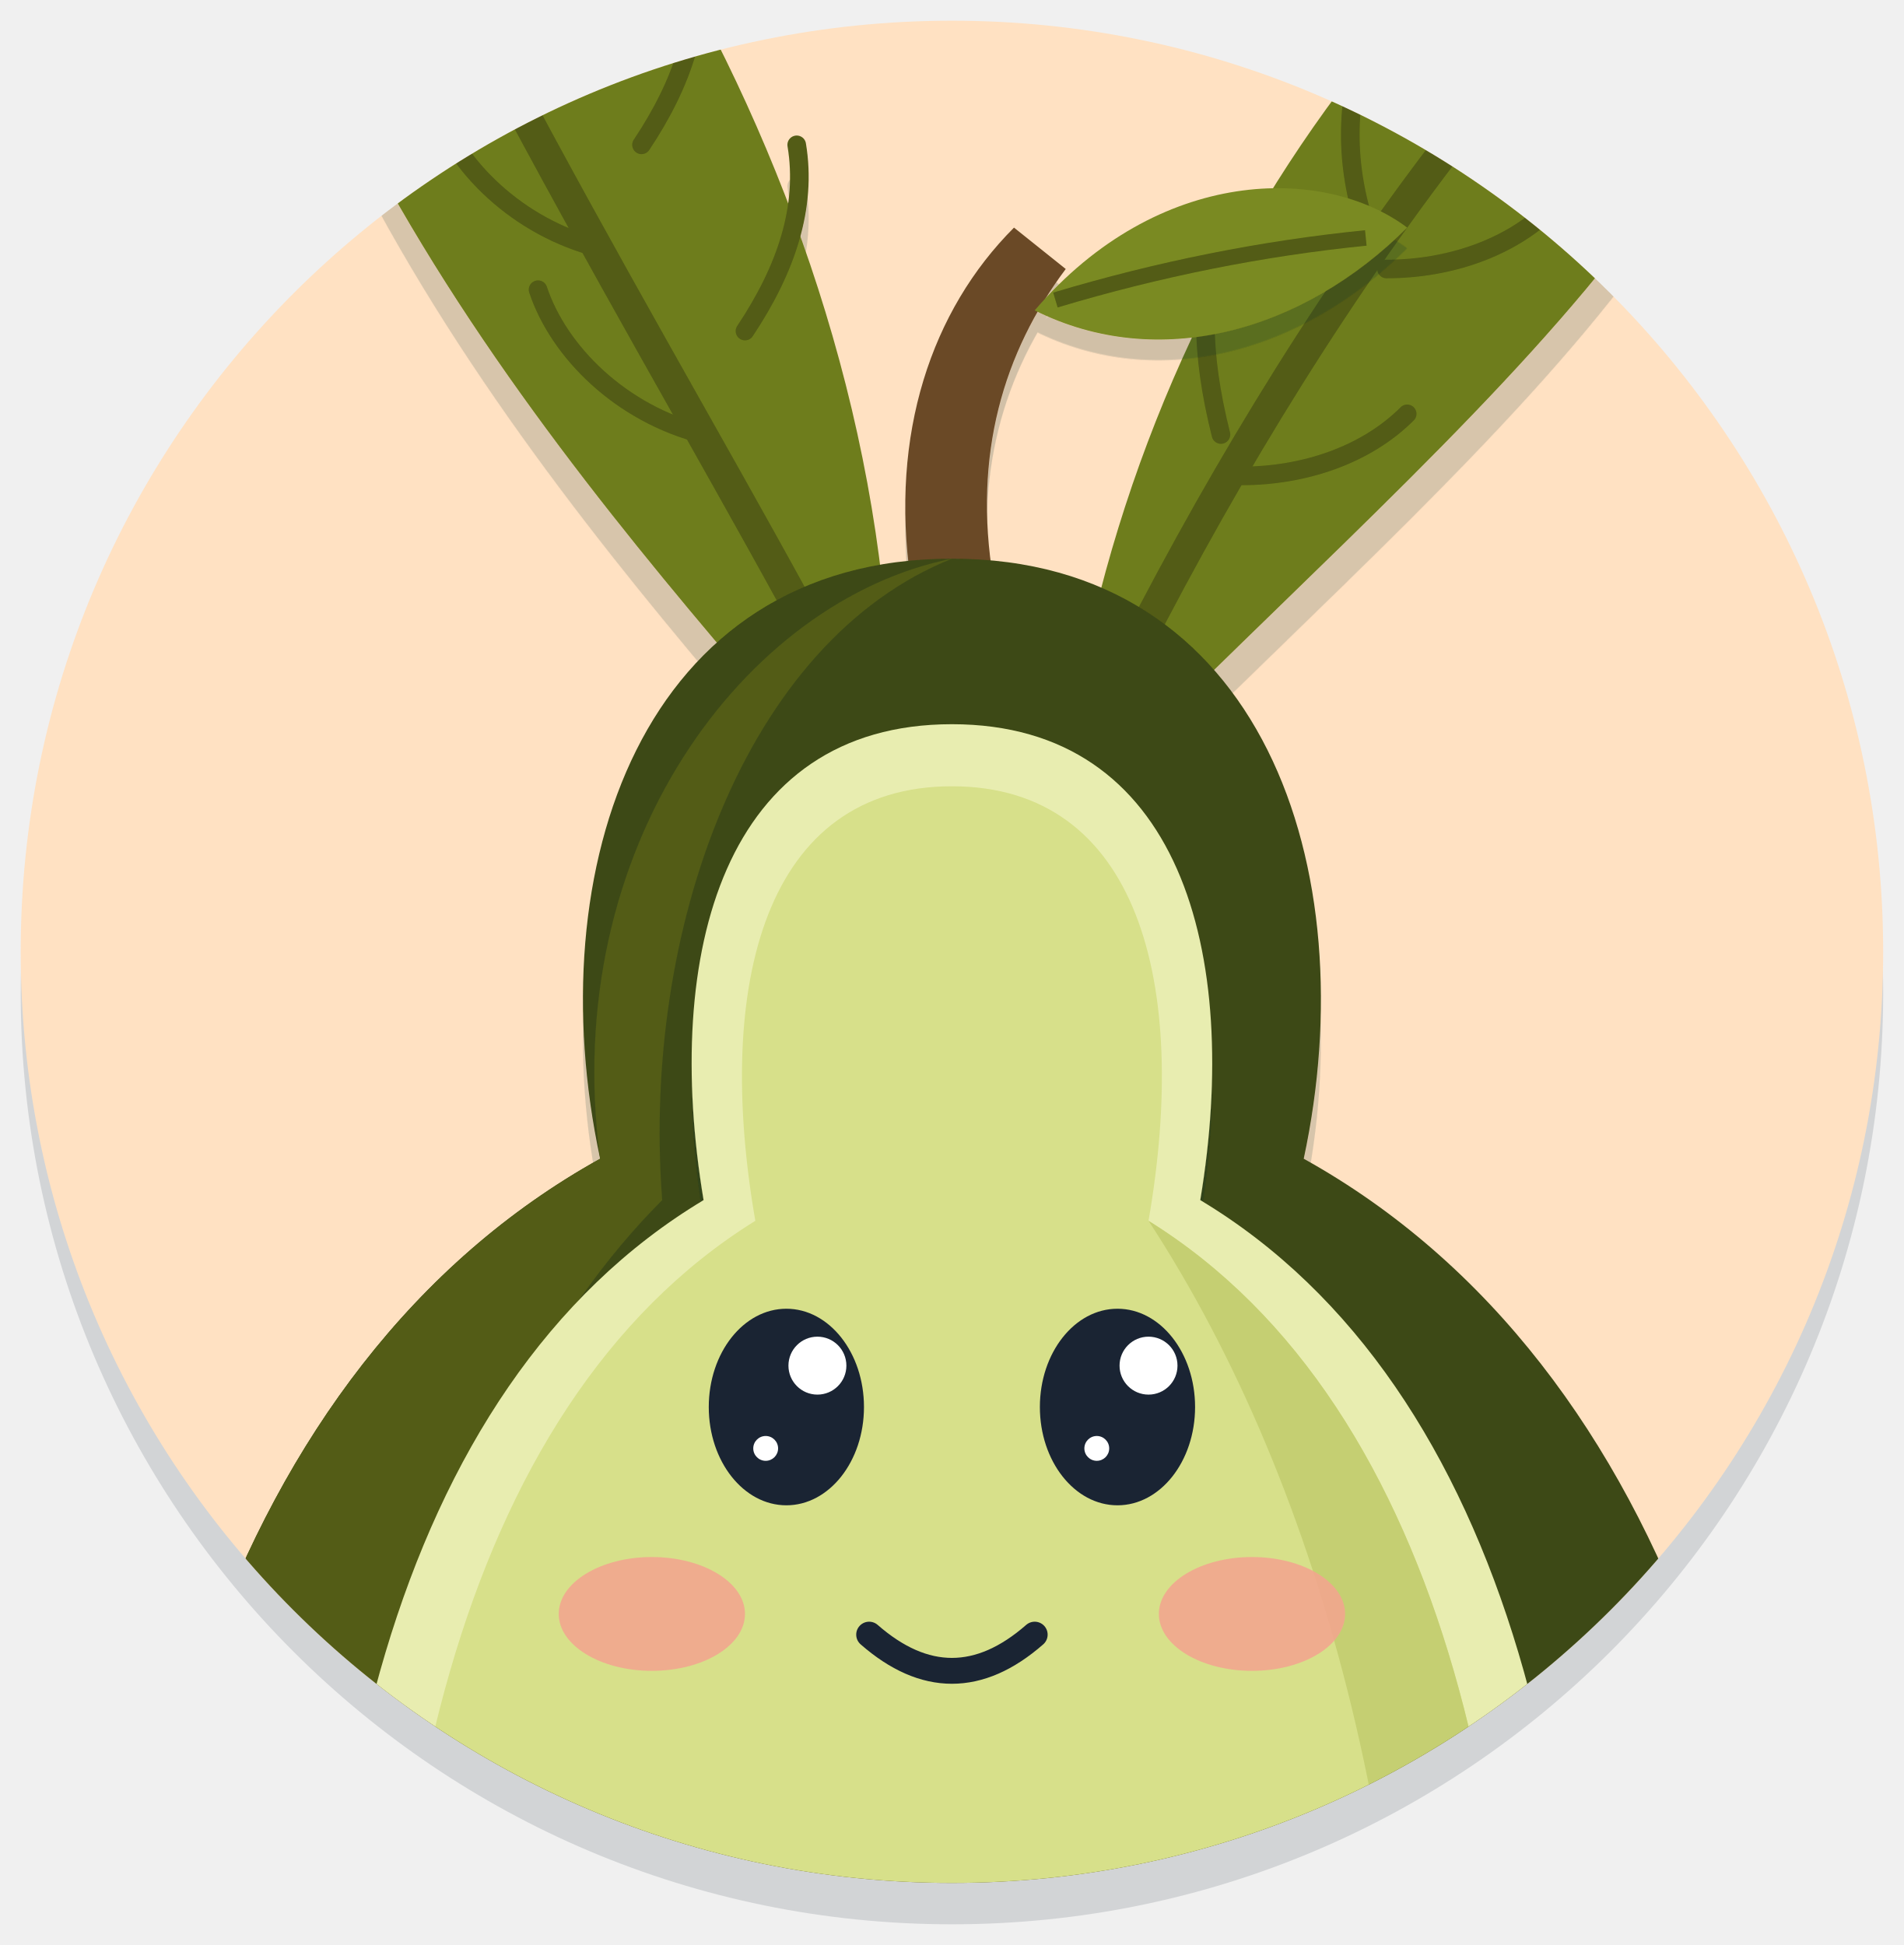
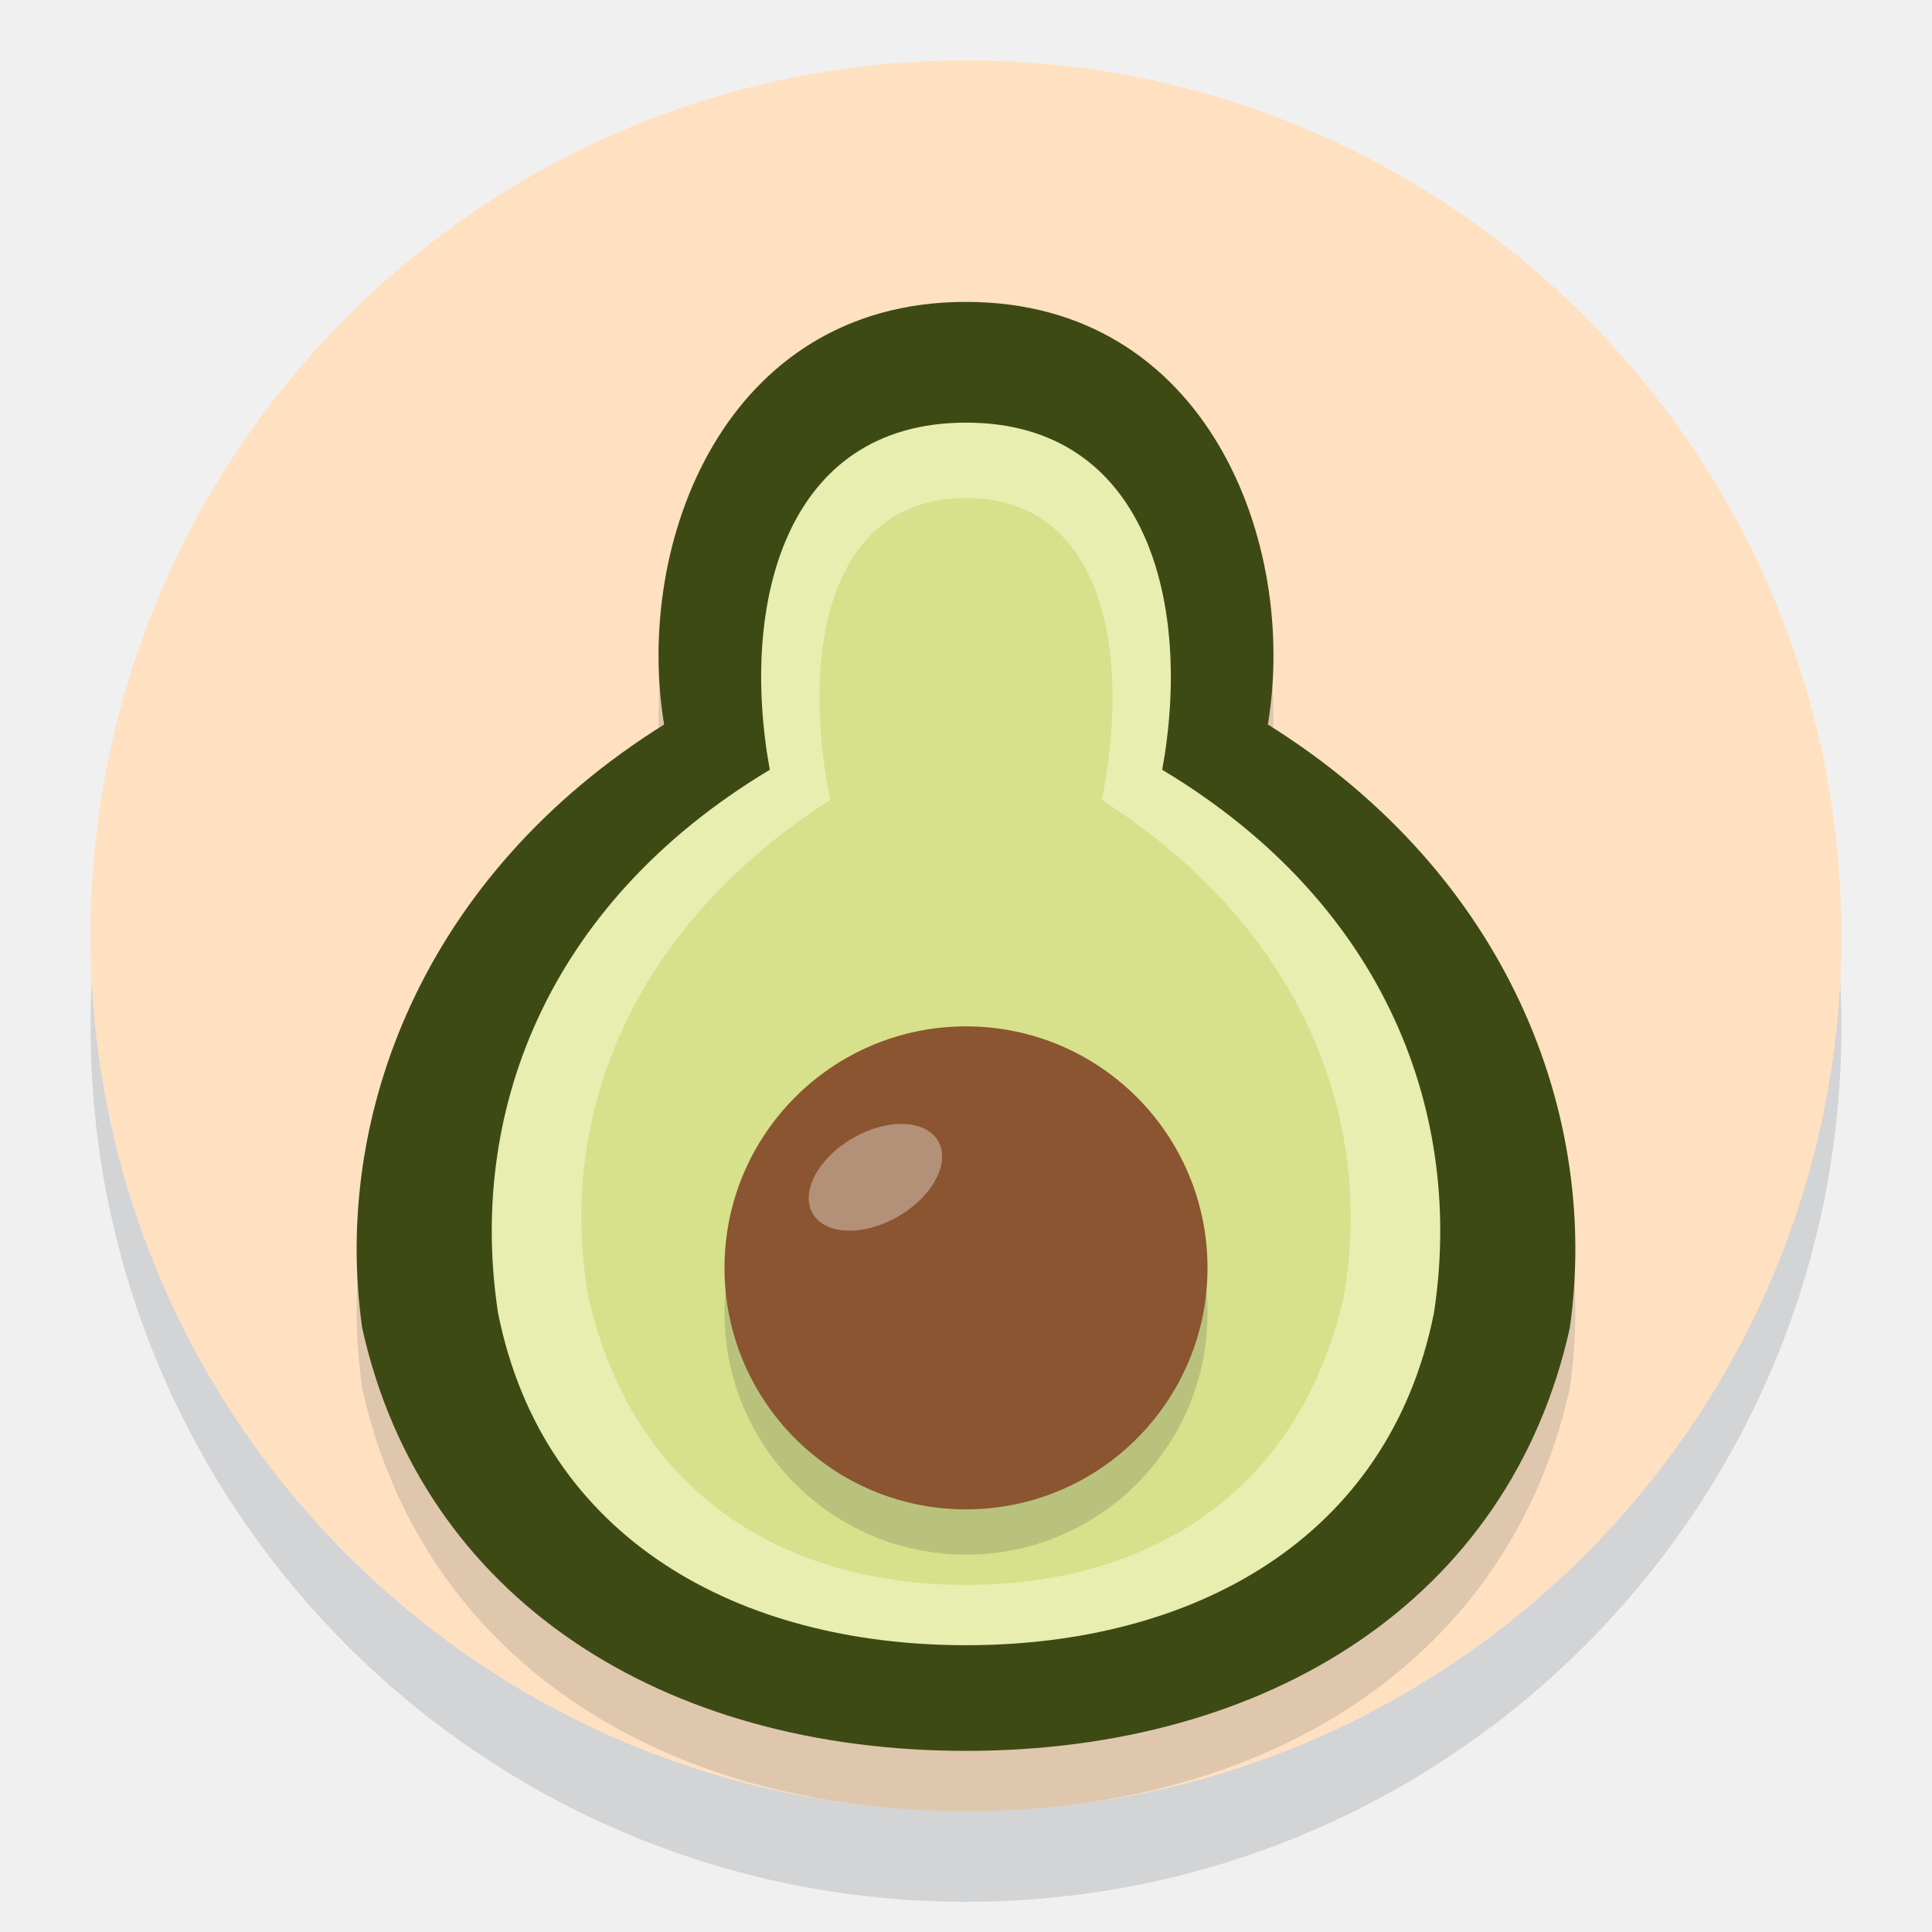
- <svg xmlns="http://www.w3.org/2000/svg" viewBox="88 70 184 188" role="img" aria-labelledby="t">
-   <defs>
-     <filter id="layer" x="-10%" y="-10%" width="120%" height="130%">
-       <feOffset in="SourceAlpha" dy="4" result="drop" />
-       <feFlood flood-color="#1A2433" flood-opacity="0.16" />
-       <feComposite in2="drop" operator="in" result="shade" />
-       <feMerge>
-         <feMergeNode in="shade" />
-         <feMergeNode in="SourceGraphic" />
-       </feMerge>
-     </filter>
-     <filter id="layer-sm" x="-10%" y="-10%" width="120%" height="130%">
-       <feOffset in="SourceAlpha" dy="2" result="drop" />
-       <feFlood flood-color="#1A2433" flood-opacity="0.18" />
-       <feComposite in2="drop" operator="in" result="shade" />
-       <feMerge>
-         <feMergeNode in="shade" />
-         <feMergeNode in="SourceGraphic" />
-       </feMerge>
-     </filter>
-   </defs>
-   <clipPath id="badge">
-     <circle cx="180" cy="162" r="90" />
-   </clipPath>
-   <circle cx="180" cy="166" r="90" fill="#1A2433" fill-opacity="0.14" />
-   <circle cx="180" cy="162" r="90" fill="#FFE1C2" />
-   <g clip-path="url(#badge)">
-     <g filter="url(#layer)">
-       <path d="M164 140 C140 112 104 70 108 18 C138 34 172 84 174 136 Z" fill="#6E7D1C" />
-       <path d="M168 134 C152 104 128 66 112 24" stroke="#525C12" stroke-width="3" fill="none" stroke-linecap="round" />
-       <g stroke="#525C12" stroke-width="1.8" fill="none" stroke-linecap="round">
-         <path d="M156 112 C148 110 142 104 140 98" />
-         <path d="M146 94 C138 92 132 86 130 80" />
-         <path d="M134 74 C128 72 124 66 122 60" />
-         <path d="M160 102 C164 96 166 90 165 84" />
-         <path d="M150 84 C154 78 156 72 155 66" />
-         <path d="M138 62 C142 56 143 50 142 44" />
-       </g>
-     </g>
-     <g filter="url(#layer)">
-       <path d="M192 138 C200 92 232 50 272 40 C268 62 258 78 246 92 C234 108 216 124 198 142 Z" fill="#6E7D1C" />
-       <path d="M196 136 C214 100 238 66 268 44" stroke="#525C12" stroke-width="3" fill="none" stroke-linecap="round" />
-       <g stroke="#525C12" stroke-width="1.8" fill="none" stroke-linecap="round">
-         <path d="M208 116 C214 116 220 114 224 110" />
-         <path d="M222 96 C228 96 234 94 238 90" />
-         <path d="M238 76 C244 76 250 74 254 70" />
-         <path d="M206 112 C204 104 204 98 206 92" />
-         <path d="M220 92 C218 86 218 80 220 74" />
-         <path d="M236 72 C234 66 235 60 238 56" />
-       </g>
-     </g>
-     <g filter="url(#layer-sm)">
-       <path d="M176 126 C174 112 178 100 186 92 L191 96 C185 104 182 114 184 126 Z" fill="#6B4A26" />
-       <path d="M188 100 C200 86 216 86 224 92 C214 102 200 106 188 100 Z" fill="#7A8A22" />
-       <path d="M190 99 C200 96 210 94 220 93" stroke="#525C12" stroke-width="1.5" fill="none" />
-     </g>
-     <g filter="url(#layer)">
-       <path d="M180 124 C150 124 140 154 146 182 C110 202 96 250 100 300 C104 352 140 382 180 382 C220 382 256 352 260 300 C264 250 250 202 214 182 C220 154 210 124 180 124 Z" fill="#3E4A14" />
-       <path d="M146 182 C110 202 96 250 100 300 C104 352 140 382 180 382 C150 370 124 340 122 296 C120 250 130 208 152 186 C150 160 160 132 180 124 C160 128 142 152 146 182 Z" fill="#525C12" />
-       <g fill="#2E3610">
-         <circle cx="118" cy="262" r="1.8" />
-         <circle cx="112" cy="300" r="1.6" />
-         <circle cx="246" cy="262" r="1.8" />
-         <circle cx="250" cy="300" r="1.6" />
-         <circle cx="230" cy="352" r="1.6" />
-         <circle cx="134" cy="350" r="1.6" />
-       </g>
-       <g fill="#6B7720">
-         <circle cx="124" cy="236" r="1.6" />
-         <circle cx="118" cy="330" r="1.4" />
-         <circle cx="240" cy="232" r="1.4" />
-       </g>
-     </g>
-     <g filter="url(#layer-sm)">
-       <path d="M180 140 C158 140 152 162 156 186 C126 204 116 248 120 296 C124 340 150 366 180 366 C210 366 236 340 240 296 C244 248 234 204 204 186 C208 162 202 140 180 140 Z" fill="#E8EDB0" />
-       <path d="M180 146 C162 146 157 165 161 188 C132 206 123 250 126 296 C129 336 154 360 180 360 C206 360 231 336 234 296 C237 250 228 206 199 188 C203 165 198 146 180 146 Z" fill="#D7E08A" />
-       <path d="M199 188 C228 206 237 250 234 296 C231 336 206 360 180 360 C204 348 222 326 224 294 C226 252 216 214 199 188 Z" fill="#C5CF72" />
-     </g>
-     <g filter="url(#layer)">
-       <circle cx="180" cy="300" r="40" fill="#8A5530" />
-       <path d="M146 318 C156 342 204 342 214 318 C210 336 196 340 180 340 C164 340 150 336 146 318 Z" fill="#6E4424" />
-       <ellipse cx="165" cy="284" rx="10" ry="6" fill="#FFFFFF" fill-opacity="0.3" transform="rotate(-30 165 284)" />
-       <circle cx="159" cy="296" r="2.4" fill="#FFFFFF" fill-opacity="0.25" />
-     </g>
-     <ellipse cx="164" cy="206" rx="7.5" ry="9.5" fill="#1A2433" />
-     <ellipse cx="196" cy="206" rx="7.5" ry="9.5" fill="#1A2433" />
-     <circle cx="167" cy="202" r="2.8" fill="#FFFFFF" />
-     <circle cx="162" cy="210" r="1.2" fill="#FFFFFF" />
-     <circle cx="199" cy="202" r="2.8" fill="#FFFFFF" />
-     <circle cx="194" cy="210" r="1.2" fill="#FFFFFF" />
-     <ellipse cx="151" cy="226" rx="9" ry="5.5" fill="#F2A78E" fill-opacity="0.9" />
-     <ellipse cx="209" cy="226" rx="9" ry="5.5" fill="#F2A78E" fill-opacity="0.9" />
-     <path d="M172 228 Q180 235 188 228" stroke="#1A2433" stroke-width="2.5" fill="none" stroke-linecap="round" />
-   </g>
+ <svg xmlns="http://www.w3.org/2000/svg" viewBox="0 0 64 64" role="img" aria-labelledby="t">
+   <circle cx="32" cy="34" r="29" fill="#1A2433" fill-opacity="0.14" />
+   <circle cx="32" cy="31" r="29" fill="#FFE1C2" />
+   <path d="M32 10 C24 10 21 18 22 24 C14 29 11 37 12 44 C14 53 22 58 32 58 C42 58 50 53 52 44 C53 37 50 29 42 24 C43 18 40 10 32 10 Z" fill="#1A2433" fill-opacity="0.14" transform="translate(0 2)" />
+   <path d="M32 10 C24 10 21 18 22 24 C14 29 11 37 12 44 C14 53 22 58 32 58 C42 58 50 53 52 44 C53 37 50 29 42 24 C43 18 40 10 32 10 Z" fill="#3E4A14" />
+   <path d="M32 14 C26 14 24.5 20 25.5 25.5 C18 30 15.5 37 16.5 43.5 C18 51 24.5 54.5 32 54.5 C39.5 54.5 46 51 47.5 43.5 C48.5 37 46 30 38.5 25.5 C39.5 20 38 14 32 14 Z" fill="#E8EDB0" />
+   <path d="M32 16.5 C27.5 16.5 26.5 21.5 27.5 26.5 C20.5 31 18.5 37.5 19.5 43 C21 49.5 26 52.5 32 52.5 C38 52.5 43 49.5 44.5 43 C45.5 37.5 43.5 31 36.5 26.5 C37.5 21.5 36.5 16.5 32 16.5 Z" fill="#D7E08A" />
+   <circle cx="32" cy="42" r="8" fill="#1A2433" fill-opacity="0.16" transform="translate(0 1.5)" />
+   <circle cx="32" cy="42" r="8" fill="#8A5530" />
+   <ellipse cx="29" cy="39" rx="2.4" ry="1.5" fill="#FFFFFF" fill-opacity="0.35" transform="rotate(-30 29 39)" />
</svg>
